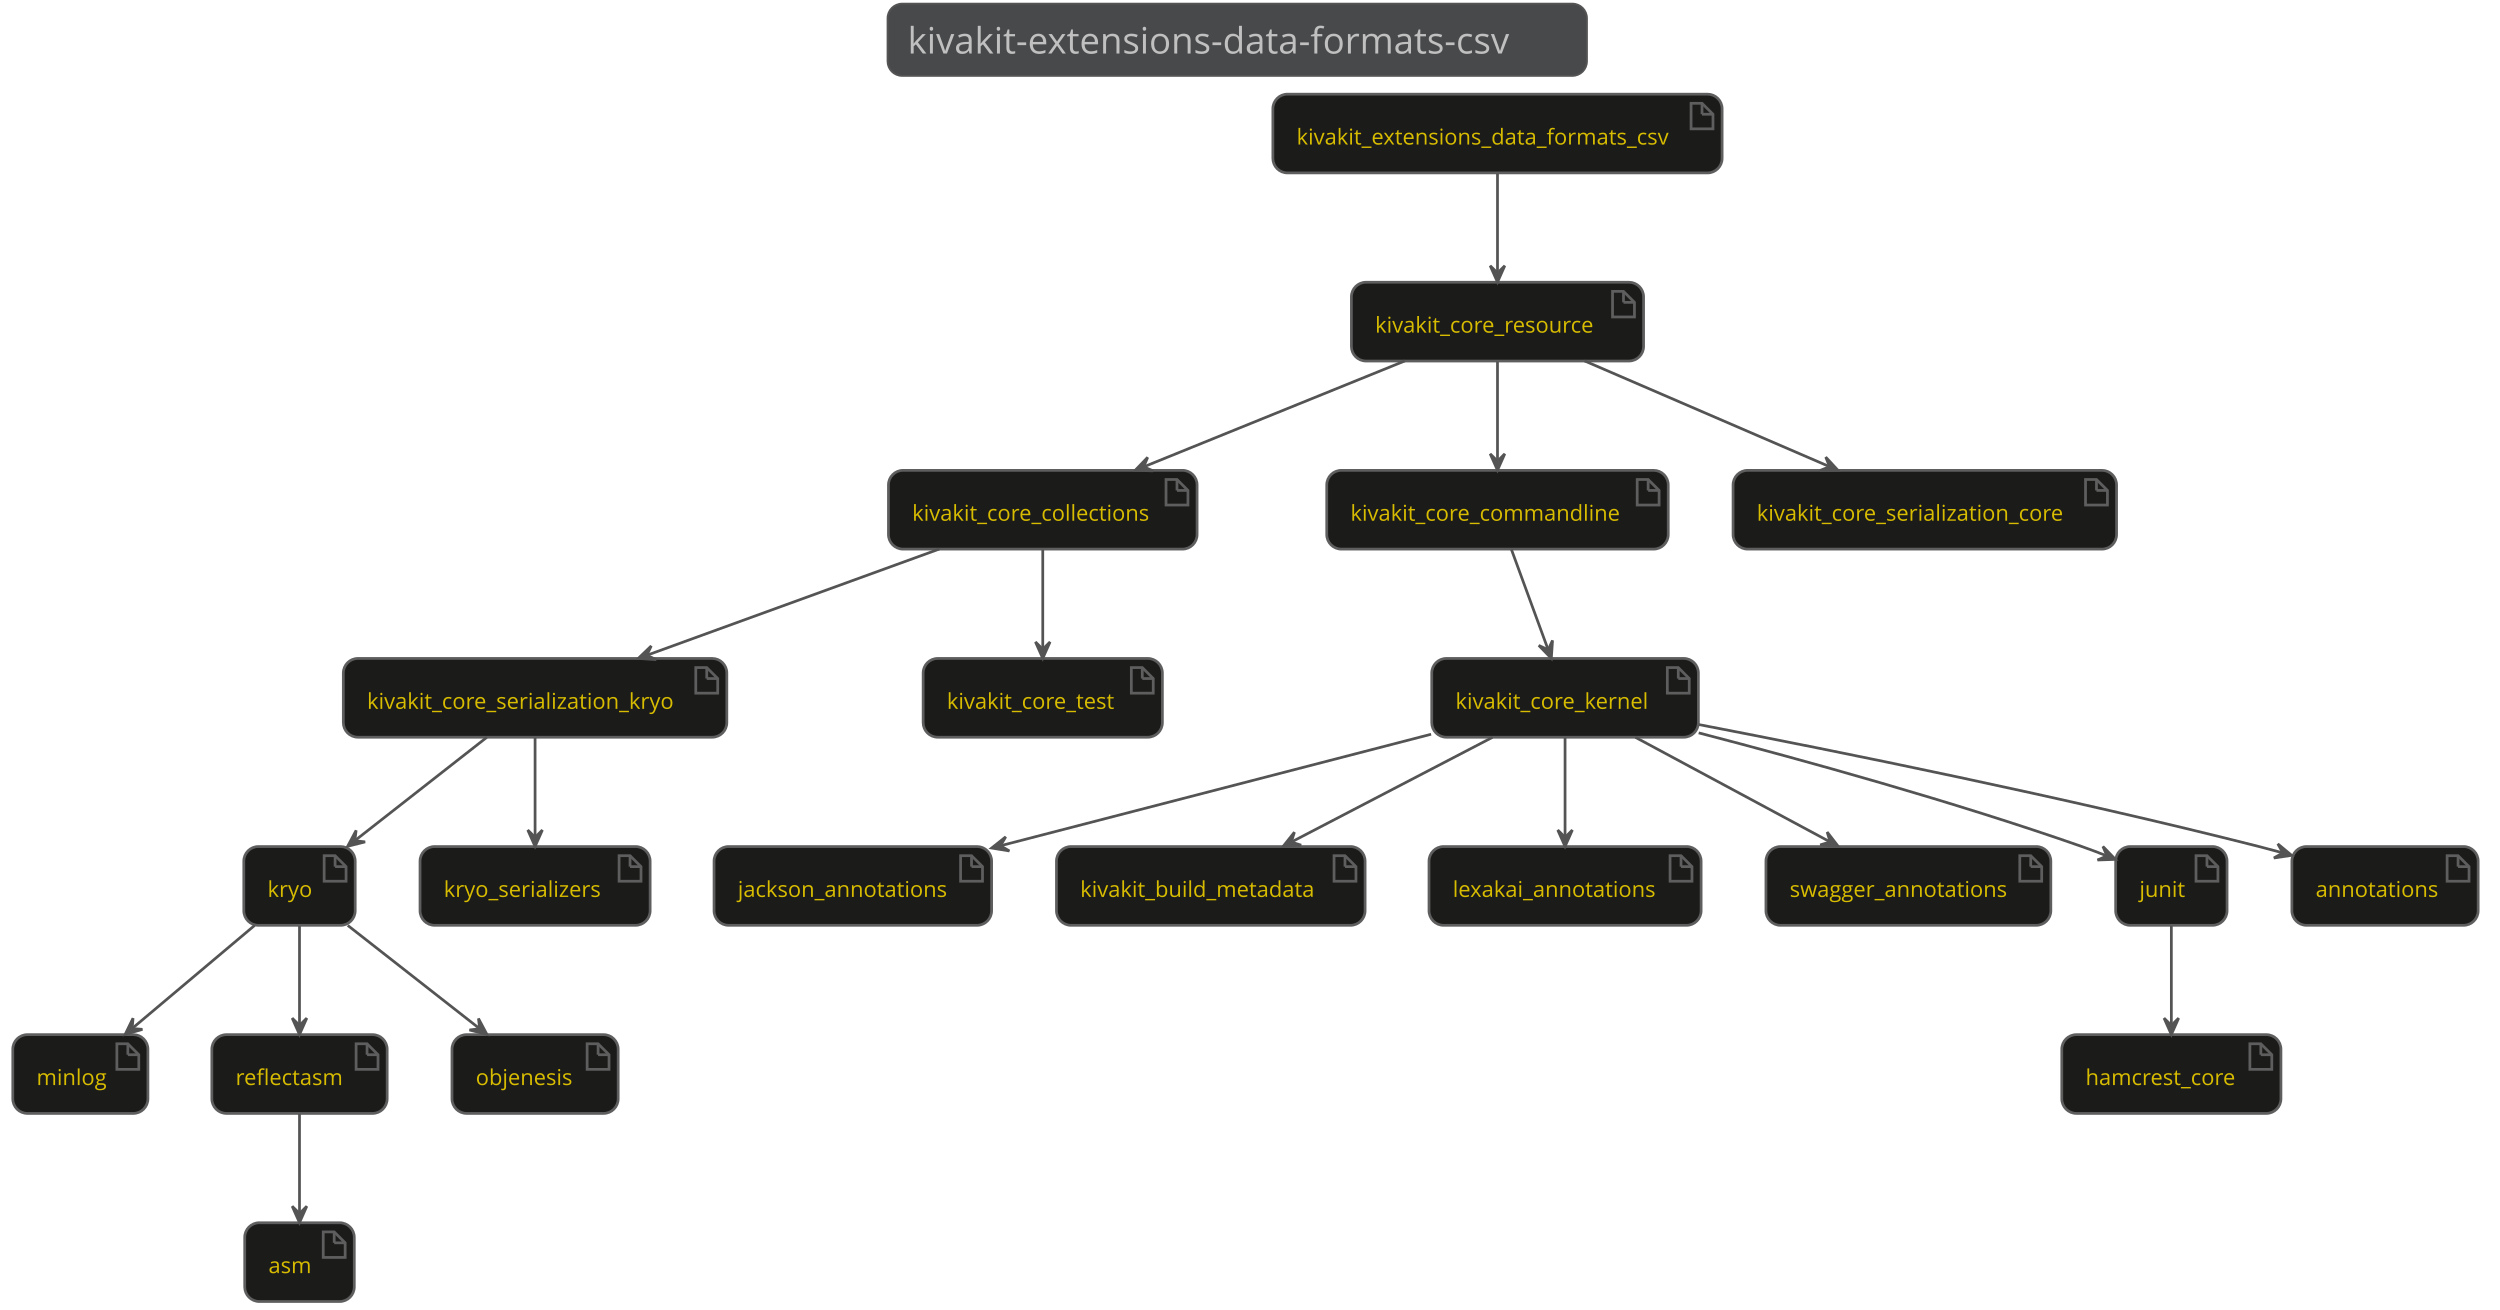
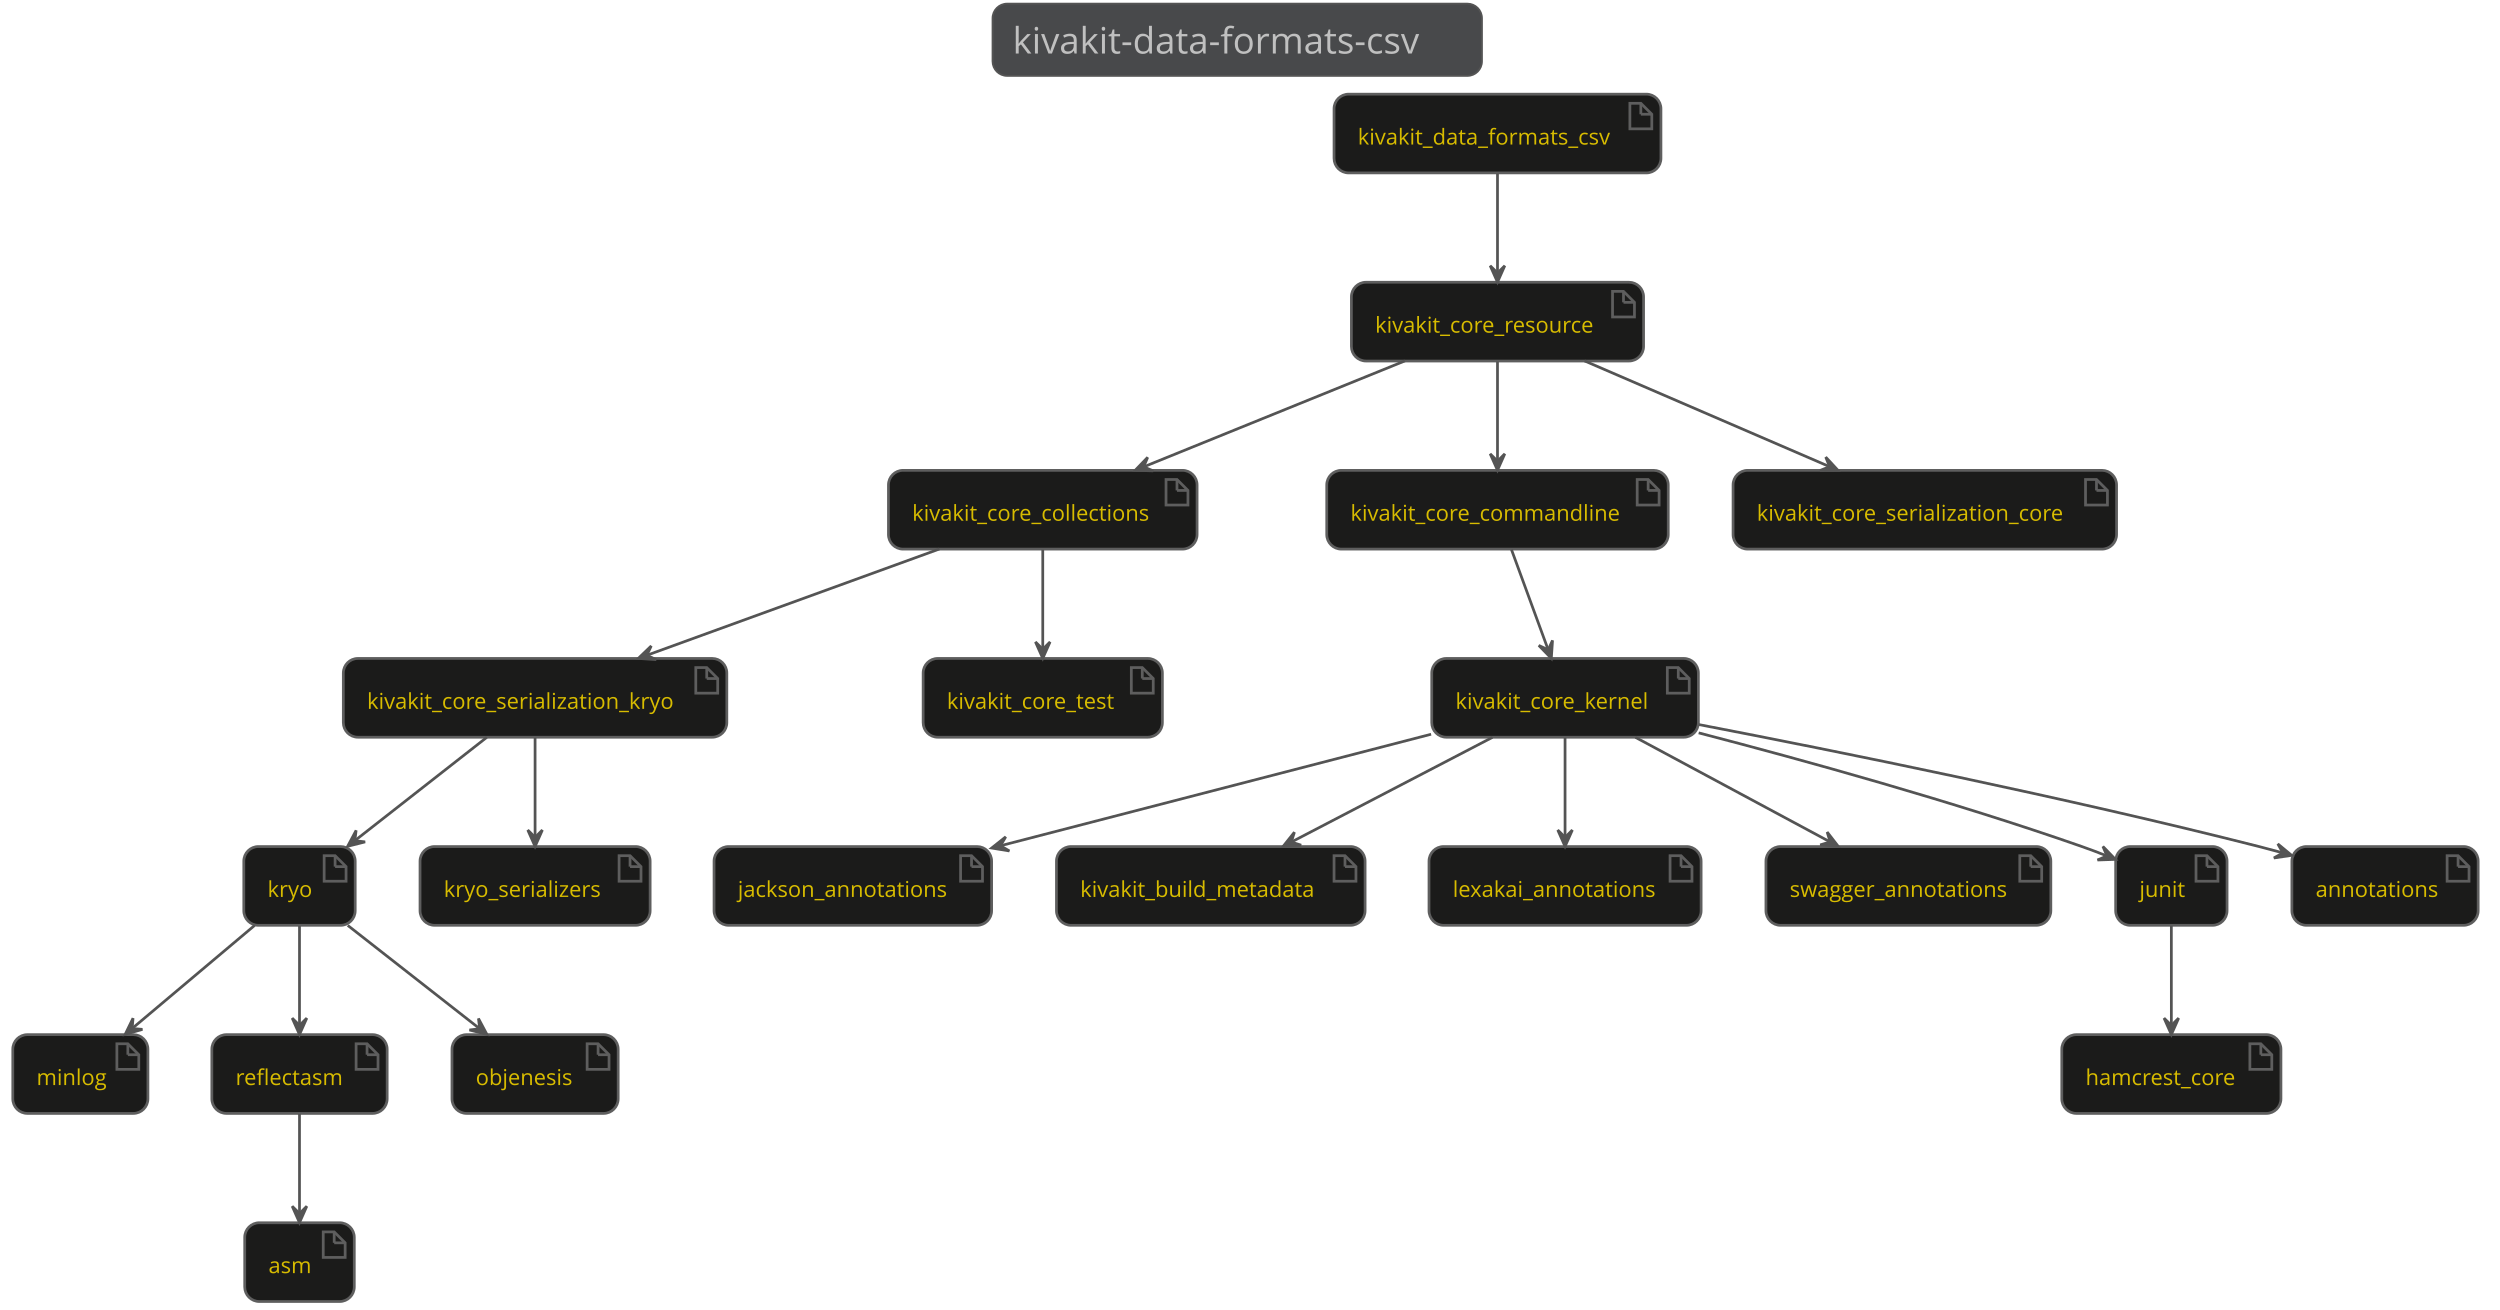
<svg xmlns="http://www.w3.org/2000/svg" contentScriptType="application/ecmascript" contentStyleType="text/css" height="747.917px" preserveAspectRatio="none" style="width:1426px;height:747px;background:#333333;" version="1.1" viewBox="0 0 1426 747" width="1426.042px" zoomAndPan="magnify">
  <defs />
  <g>
-     <rect fill="#48494B" height="41.203" rx="8.333" ry="8.333" style="stroke:#545454;stroke-width:1.042;" width="398.958" x="506.25" y="2.083" />
-     <text fill="#C0C0C0" font-family="Open Sans,Avenir,Nunito,Arial,Helvetica,SansSerif" font-size="20.833" lengthAdjust="spacing" textLength="376.042" x="517.708" y="30.558">kivakit-extensions-data-formats-csv</text>
+     <rect fill="#48494B" height="41.203" rx="8.333" ry="8.333" style="stroke:#545454;stroke-width:1.042;" width="279.167" x="566.146" y="2.083" />
+     <text fill="#C0C0C0" font-family="Open Sans,Avenir,Nunito,Arial,Helvetica,SansSerif" font-size="20.833" lengthAdjust="spacing" textLength="256.25" x="577.604" y="30.558">kivakit-data-formats-csv</text>
    <rect fill="#1B1B1A" height="44.93" rx="8.333" ry="8.333" style="stroke:#5E5E5E;stroke-width:1.562;" width="63.542" x="139.062" y="482.87" />
    <polygon fill="#1B1B1A" points="184.896,488.078,184.896,502.661,197.396,502.661,197.396,494.328,191.146,488.078,184.896,488.078" style="stroke:#5E5E5E;stroke-width:1.562;" />
    <line style="stroke:#5E5E5E;stroke-width:1.562;" x1="191.146" x2="191.146" y1="488.078" y2="494.328" />
    <line style="stroke:#5E5E5E;stroke-width:1.562;" x1="197.396" x2="191.146" y1="494.328" y2="494.328" />
    <text fill="#D8BC00" font-family="Open Sans,Avenir,Nunito,Arial,Helvetica,SansSerif" font-size="12.5" lengthAdjust="spacing" textLength="26.042" x="152.604" y="511.621">kryo</text>
    <rect fill="#1B1B1A" height="44.93" rx="8.333" ry="8.333" style="stroke:#5E5E5E;stroke-width:1.562;" width="77.083" x="7.292" y="590.161" />
    <polygon fill="#1B1B1A" points="66.667,595.37,66.667,609.953,79.167,609.953,79.167,601.62,72.917,595.37,66.667,595.37" style="stroke:#5E5E5E;stroke-width:1.562;" />
    <line style="stroke:#5E5E5E;stroke-width:1.562;" x1="72.917" x2="72.917" y1="595.37" y2="601.62" />
    <line style="stroke:#5E5E5E;stroke-width:1.562;" x1="79.167" x2="72.917" y1="601.62" y2="601.62" />
    <text fill="#D8BC00" font-family="Open Sans,Avenir,Nunito,Arial,Helvetica,SansSerif" font-size="12.5" lengthAdjust="spacing" textLength="39.583" x="20.833" y="618.913">minlog</text>
    <rect fill="#1B1B1A" height="44.93" rx="8.333" ry="8.333" style="stroke:#5E5E5E;stroke-width:1.562;" width="100" x="120.833" y="590.161" />
    <polygon fill="#1B1B1A" points="203.125,595.37,203.125,609.953,215.625,609.953,215.625,601.62,209.375,595.37,203.125,595.37" style="stroke:#5E5E5E;stroke-width:1.562;" />
    <line style="stroke:#5E5E5E;stroke-width:1.562;" x1="209.375" x2="209.375" y1="595.37" y2="601.62" />
    <line style="stroke:#5E5E5E;stroke-width:1.562;" x1="215.625" x2="209.375" y1="601.62" y2="601.62" />
    <text fill="#D8BC00" font-family="Open Sans,Avenir,Nunito,Arial,Helvetica,SansSerif" font-size="12.5" lengthAdjust="spacing" textLength="62.5" x="134.375" y="618.913">reflectasm</text>
    <rect fill="#1B1B1A" height="44.93" rx="8.333" ry="8.333" style="stroke:#5E5E5E;stroke-width:1.562;" width="158.333" x="407.292" y="482.87" />
    <polygon fill="#1B1B1A" points="547.917,488.078,547.917,502.661,560.417,502.661,560.417,494.328,554.167,488.078,547.917,488.078" style="stroke:#5E5E5E;stroke-width:1.562;" />
    <line style="stroke:#5E5E5E;stroke-width:1.562;" x1="554.167" x2="554.167" y1="488.078" y2="494.328" />
    <line style="stroke:#5E5E5E;stroke-width:1.562;" x1="560.417" x2="554.167" y1="494.328" y2="494.328" />
    <text fill="#D8BC00" font-family="Open Sans,Avenir,Nunito,Arial,Helvetica,SansSerif" font-size="12.5" lengthAdjust="spacing" textLength="120.833" x="420.833" y="511.621">jackson_annotations</text>
    <rect fill="#1B1B1A" height="44.93" rx="8.333" ry="8.333" style="stroke:#5E5E5E;stroke-width:1.562;" width="176.042" x="602.604" y="482.87" />
    <polygon fill="#1B1B1A" points="760.938,488.078,760.938,502.661,773.438,502.661,773.438,494.328,767.188,488.078,760.938,488.078" style="stroke:#5E5E5E;stroke-width:1.562;" />
    <line style="stroke:#5E5E5E;stroke-width:1.562;" x1="767.188" x2="767.188" y1="488.078" y2="494.328" />
    <line style="stroke:#5E5E5E;stroke-width:1.562;" x1="773.438" x2="767.188" y1="494.328" y2="494.328" />
    <text fill="#D8BC00" font-family="Open Sans,Avenir,Nunito,Arial,Helvetica,SansSerif" font-size="12.5" lengthAdjust="spacing" textLength="138.542" x="616.146" y="511.621">kivakit_build_metadata</text>
    <rect fill="#1B1B1A" height="44.93" rx="8.333" ry="8.333" style="stroke:#5E5E5E;stroke-width:1.562;" width="176.042" x="506.771" y="268.286" />
    <polygon fill="#1B1B1A" points="665.104,273.495,665.104,288.078,677.604,288.078,677.604,279.745,671.354,273.495,665.104,273.495" style="stroke:#5E5E5E;stroke-width:1.562;" />
    <line style="stroke:#5E5E5E;stroke-width:1.562;" x1="671.354" x2="671.354" y1="273.495" y2="279.745" />
    <line style="stroke:#5E5E5E;stroke-width:1.562;" x1="677.604" x2="671.354" y1="279.745" y2="279.745" />
    <text fill="#D8BC00" font-family="Open Sans,Avenir,Nunito,Arial,Helvetica,SansSerif" font-size="12.5" lengthAdjust="spacing" textLength="138.542" x="520.312" y="297.038">kivakit_core_collections</text>
    <rect fill="#1B1B1A" height="44.93" rx="8.333" ry="8.333" style="stroke:#5E5E5E;stroke-width:1.562;" width="194.792" x="756.771" y="268.286" />
    <polygon fill="#1B1B1A" points="933.854,273.495,933.854,288.078,946.354,288.078,946.354,279.745,940.104,273.495,933.854,273.495" style="stroke:#5E5E5E;stroke-width:1.562;" />
    <line style="stroke:#5E5E5E;stroke-width:1.562;" x1="940.104" x2="940.104" y1="273.495" y2="279.745" />
    <line style="stroke:#5E5E5E;stroke-width:1.562;" x1="946.354" x2="940.104" y1="279.745" y2="279.745" />
    <text fill="#D8BC00" font-family="Open Sans,Avenir,Nunito,Arial,Helvetica,SansSerif" font-size="12.5" lengthAdjust="spacing" textLength="157.292" x="770.312" y="297.038">kivakit_core_commandline</text>
    <rect fill="#1B1B1A" height="44.93" rx="8.333" ry="8.333" style="stroke:#5E5E5E;stroke-width:1.562;" width="152.083" x="816.667" y="375.578" />
    <polygon fill="#1B1B1A" points="951.042,380.786,951.042,395.37,963.542,395.37,963.542,387.036,957.292,380.786,951.042,380.786" style="stroke:#5E5E5E;stroke-width:1.562;" />
    <line style="stroke:#5E5E5E;stroke-width:1.562;" x1="957.292" x2="957.292" y1="380.786" y2="387.036" />
    <line style="stroke:#5E5E5E;stroke-width:1.562;" x1="963.542" x2="957.292" y1="387.036" y2="387.036" />
    <text fill="#D8BC00" font-family="Open Sans,Avenir,Nunito,Arial,Helvetica,SansSerif" font-size="12.5" lengthAdjust="spacing" textLength="114.583" x="830.208" y="404.329">kivakit_core_kernel</text>
    <rect fill="#1B1B1A" height="44.93" rx="8.333" ry="8.333" style="stroke:#5E5E5E;stroke-width:1.562;" width="166.667" x="770.833" y="160.994" />
    <polygon fill="#1B1B1A" points="919.792,166.203,919.792,180.786,932.292,180.786,932.292,172.453,926.042,166.203,919.792,166.203" style="stroke:#5E5E5E;stroke-width:1.562;" />
    <line style="stroke:#5E5E5E;stroke-width:1.562;" x1="926.042" x2="926.042" y1="166.203" y2="172.453" />
    <line style="stroke:#5E5E5E;stroke-width:1.562;" x1="932.292" x2="926.042" y1="172.453" y2="172.453" />
    <text fill="#D8BC00" font-family="Open Sans,Avenir,Nunito,Arial,Helvetica,SansSerif" font-size="12.5" lengthAdjust="spacing" textLength="129.167" x="784.375" y="189.746">kivakit_core_resource</text>
    <rect fill="#1B1B1A" height="44.93" rx="8.333" ry="8.333" style="stroke:#5E5E5E;stroke-width:1.562;" width="218.75" x="988.542" y="268.286" />
    <polygon fill="#1B1B1A" points="1189.583,273.495,1189.583,288.078,1202.083,288.078,1202.083,279.745,1195.833,273.495,1189.583,273.495" style="stroke:#5E5E5E;stroke-width:1.562;" />
    <line style="stroke:#5E5E5E;stroke-width:1.562;" x1="1195.833" x2="1195.833" y1="273.495" y2="279.745" />
    <line style="stroke:#5E5E5E;stroke-width:1.562;" x1="1202.083" x2="1195.833" y1="279.745" y2="279.745" />
    <text fill="#D8BC00" font-family="Open Sans,Avenir,Nunito,Arial,Helvetica,SansSerif" font-size="12.5" lengthAdjust="spacing" textLength="181.25" x="1002.083" y="297.038">kivakit_core_serialization_core</text>
    <rect fill="#1B1B1A" height="44.93" rx="8.333" ry="8.333" style="stroke:#5E5E5E;stroke-width:1.562;" width="218.75" x="195.833" y="375.578" />
    <polygon fill="#1B1B1A" points="396.875,380.786,396.875,395.37,409.375,395.37,409.375,387.036,403.125,380.786,396.875,380.786" style="stroke:#5E5E5E;stroke-width:1.562;" />
    <line style="stroke:#5E5E5E;stroke-width:1.562;" x1="403.125" x2="403.125" y1="380.786" y2="387.036" />
    <line style="stroke:#5E5E5E;stroke-width:1.562;" x1="409.375" x2="403.125" y1="387.036" y2="387.036" />
    <text fill="#D8BC00" font-family="Open Sans,Avenir,Nunito,Arial,Helvetica,SansSerif" font-size="12.5" lengthAdjust="spacing" textLength="181.25" x="209.375" y="404.329">kivakit_core_serialization_kryo</text>
    <rect fill="#1B1B1A" height="44.93" rx="8.333" ry="8.333" style="stroke:#5E5E5E;stroke-width:1.562;" width="136.458" x="526.562" y="375.578" />
    <polygon fill="#1B1B1A" points="645.312,380.786,645.312,395.37,657.812,395.37,657.812,387.036,651.562,380.786,645.312,380.786" style="stroke:#5E5E5E;stroke-width:1.562;" />
    <line style="stroke:#5E5E5E;stroke-width:1.562;" x1="651.562" x2="651.562" y1="380.786" y2="387.036" />
    <line style="stroke:#5E5E5E;stroke-width:1.562;" x1="657.812" x2="651.562" y1="387.036" y2="387.036" />
    <text fill="#D8BC00" font-family="Open Sans,Avenir,Nunito,Arial,Helvetica,SansSerif" font-size="12.5" lengthAdjust="spacing" textLength="98.958" x="540.104" y="404.329">kivakit_core_test</text>
-     <rect fill="#1B1B1A" height="44.93" rx="8.333" ry="8.333" style="stroke:#5E5E5E;stroke-width:1.562;" width="256.25" x="726.042" y="53.703" />
-     <polygon fill="#1B1B1A" points="964.583,58.911,964.583,73.495,977.083,73.495,977.083,65.161,970.833,58.911,964.583,58.911" style="stroke:#5E5E5E;stroke-width:1.562;" />
-     <line style="stroke:#5E5E5E;stroke-width:1.562;" x1="970.833" x2="970.833" y1="58.911" y2="65.161" />
-     <line style="stroke:#5E5E5E;stroke-width:1.562;" x1="977.083" x2="970.833" y1="65.161" y2="65.161" />
-     <text fill="#D8BC00" font-family="Open Sans,Avenir,Nunito,Arial,Helvetica,SansSerif" font-size="12.5" lengthAdjust="spacing" textLength="218.75" x="739.583" y="82.454">kivakit_extensions_data_formats_csv</text>
+     <rect fill="#1B1B1A" height="44.93" rx="8.333" ry="8.333" style="stroke:#5E5E5E;stroke-width:1.562;" width="186.458" x="760.938" y="53.703" />
+     <polygon fill="#1B1B1A" points="929.688,58.911,929.688,73.495,942.188,73.495,942.188,65.161,935.938,58.911,929.688,58.911" style="stroke:#5E5E5E;stroke-width:1.562;" />
+     <line style="stroke:#5E5E5E;stroke-width:1.562;" x1="935.938" x2="935.938" y1="58.911" y2="65.161" />
+     <line style="stroke:#5E5E5E;stroke-width:1.562;" x1="942.188" x2="935.938" y1="65.161" y2="65.161" />
+     <text fill="#D8BC00" font-family="Open Sans,Avenir,Nunito,Arial,Helvetica,SansSerif" font-size="12.5" lengthAdjust="spacing" textLength="148.958" x="774.479" y="82.454">kivakit_data_formats_csv</text>
    <rect fill="#1B1B1A" height="44.93" rx="8.333" ry="8.333" style="stroke:#5E5E5E;stroke-width:1.562;" width="155.208" x="815.104" y="482.87" />
    <polygon fill="#1B1B1A" points="952.604,488.078,952.604,502.661,965.104,502.661,965.104,494.328,958.854,488.078,952.604,488.078" style="stroke:#5E5E5E;stroke-width:1.562;" />
    <line style="stroke:#5E5E5E;stroke-width:1.562;" x1="958.854" x2="958.854" y1="488.078" y2="494.328" />
    <line style="stroke:#5E5E5E;stroke-width:1.562;" x1="965.104" x2="958.854" y1="494.328" y2="494.328" />
    <text fill="#D8BC00" font-family="Open Sans,Avenir,Nunito,Arial,Helvetica,SansSerif" font-size="12.5" lengthAdjust="spacing" textLength="117.708" x="828.646" y="511.621">lexakai_annotations</text>
    <rect fill="#1B1B1A" height="44.93" rx="8.333" ry="8.333" style="stroke:#5E5E5E;stroke-width:1.562;" width="131.25" x="239.583" y="482.87" />
    <polygon fill="#1B1B1A" points="353.125,488.078,353.125,502.661,365.625,502.661,365.625,494.328,359.375,488.078,353.125,488.078" style="stroke:#5E5E5E;stroke-width:1.562;" />
    <line style="stroke:#5E5E5E;stroke-width:1.562;" x1="359.375" x2="359.375" y1="488.078" y2="494.328" />
    <line style="stroke:#5E5E5E;stroke-width:1.562;" x1="365.625" x2="359.375" y1="494.328" y2="494.328" />
    <text fill="#D8BC00" font-family="Open Sans,Avenir,Nunito,Arial,Helvetica,SansSerif" font-size="12.5" lengthAdjust="spacing" textLength="93.75" x="253.125" y="511.621">kryo_serializers</text>
    <rect fill="#1B1B1A" height="44.93" rx="8.333" ry="8.333" style="stroke:#5E5E5E;stroke-width:1.562;" width="162.5" x="1007.292" y="482.87" />
    <polygon fill="#1B1B1A" points="1152.083,488.078,1152.083,502.661,1164.583,502.661,1164.583,494.328,1158.333,488.078,1152.083,488.078" style="stroke:#5E5E5E;stroke-width:1.562;" />
    <line style="stroke:#5E5E5E;stroke-width:1.562;" x1="1158.333" x2="1158.333" y1="488.078" y2="494.328" />
    <line style="stroke:#5E5E5E;stroke-width:1.562;" x1="1164.583" x2="1158.333" y1="494.328" y2="494.328" />
    <text fill="#D8BC00" font-family="Open Sans,Avenir,Nunito,Arial,Helvetica,SansSerif" font-size="12.5" lengthAdjust="spacing" textLength="125" x="1020.833" y="511.621">swagger_annotations</text>
    <rect fill="#1B1B1A" height="44.93" rx="8.333" ry="8.333" style="stroke:#5E5E5E;stroke-width:1.562;" width="63.542" x="1206.771" y="482.87" />
    <polygon fill="#1B1B1A" points="1252.604,488.078,1252.604,502.661,1265.104,502.661,1265.104,494.328,1258.854,488.078,1252.604,488.078" style="stroke:#5E5E5E;stroke-width:1.562;" />
    <line style="stroke:#5E5E5E;stroke-width:1.562;" x1="1258.854" x2="1258.854" y1="488.078" y2="494.328" />
    <line style="stroke:#5E5E5E;stroke-width:1.562;" x1="1265.104" x2="1258.854" y1="494.328" y2="494.328" />
    <text fill="#D8BC00" font-family="Open Sans,Avenir,Nunito,Arial,Helvetica,SansSerif" font-size="12.5" lengthAdjust="spacing" textLength="26.042" x="1220.312" y="511.621">junit</text>
    <rect fill="#1B1B1A" height="44.93" rx="8.333" ry="8.333" style="stroke:#5E5E5E;stroke-width:1.562;" width="125" x="1176.042" y="590.161" />
    <polygon fill="#1B1B1A" points="1283.333,595.37,1283.333,609.953,1295.833,609.953,1295.833,601.62,1289.583,595.37,1283.333,595.37" style="stroke:#5E5E5E;stroke-width:1.562;" />
    <line style="stroke:#5E5E5E;stroke-width:1.562;" x1="1289.583" x2="1289.583" y1="595.37" y2="601.62" />
    <line style="stroke:#5E5E5E;stroke-width:1.562;" x1="1295.833" x2="1289.583" y1="601.62" y2="601.62" />
    <text fill="#D8BC00" font-family="Open Sans,Avenir,Nunito,Arial,Helvetica,SansSerif" font-size="12.5" lengthAdjust="spacing" textLength="87.5" x="1189.583" y="618.913">hamcrest_core</text>
    <rect fill="#1B1B1A" height="44.93" rx="8.333" ry="8.333" style="stroke:#5E5E5E;stroke-width:1.562;" width="106.25" x="1307.292" y="482.87" />
    <polygon fill="#1B1B1A" points="1395.833,488.078,1395.833,502.661,1408.333,502.661,1408.333,494.328,1402.083,488.078,1395.833,488.078" style="stroke:#5E5E5E;stroke-width:1.562;" />
    <line style="stroke:#5E5E5E;stroke-width:1.562;" x1="1402.083" x2="1402.083" y1="488.078" y2="494.328" />
    <line style="stroke:#5E5E5E;stroke-width:1.562;" x1="1408.333" x2="1402.083" y1="494.328" y2="494.328" />
    <text fill="#D8BC00" font-family="Open Sans,Avenir,Nunito,Arial,Helvetica,SansSerif" font-size="12.5" lengthAdjust="spacing" textLength="68.75" x="1320.833" y="511.621">annotations</text>
    <rect fill="#1B1B1A" height="44.93" rx="8.333" ry="8.333" style="stroke:#5E5E5E;stroke-width:1.562;" width="94.792" x="257.812" y="590.161" />
    <polygon fill="#1B1B1A" points="334.896,595.37,334.896,609.953,347.396,609.953,347.396,601.62,341.146,595.37,334.896,595.37" style="stroke:#5E5E5E;stroke-width:1.562;" />
    <line style="stroke:#5E5E5E;stroke-width:1.562;" x1="341.146" x2="341.146" y1="595.37" y2="601.62" />
    <line style="stroke:#5E5E5E;stroke-width:1.562;" x1="347.396" x2="341.146" y1="601.62" y2="601.62" />
    <text fill="#D8BC00" font-family="Open Sans,Avenir,Nunito,Arial,Helvetica,SansSerif" font-size="12.5" lengthAdjust="spacing" textLength="57.292" x="271.354" y="618.913">objenesis</text>
    <rect fill="#1B1B1A" height="44.93" rx="8.333" ry="8.333" style="stroke:#5E5E5E;stroke-width:1.562;" width="62.5" x="139.583" y="697.453" />
    <polygon fill="#1B1B1A" points="184.375,702.661,184.375,717.245,196.875,717.245,196.875,708.911,190.625,702.661,184.375,702.661" style="stroke:#5E5E5E;stroke-width:1.562;" />
    <line style="stroke:#5E5E5E;stroke-width:1.562;" x1="190.625" x2="190.625" y1="702.661" y2="708.911" />
    <line style="stroke:#5E5E5E;stroke-width:1.562;" x1="196.875" x2="190.625" y1="708.911" y2="708.911" />
    <text fill="#D8BC00" font-family="Open Sans,Avenir,Nunito,Arial,Helvetica,SansSerif" font-size="12.5" lengthAdjust="spacing" textLength="25" x="153.125" y="726.204">asm</text>
    <path d="M1238.542,528.109 C1238.542,544.578 1238.542,567.276 1238.542,584.828 " fill="none" id="junit-to-hamcrest_core" style="stroke:#545454;stroke-width:1.562;" />
    <polygon fill="#545454" points="1238.542,590.109,1242.708,580.734,1238.542,584.901,1234.375,580.734,1238.542,590.109" style="stroke:#545454;stroke-width:1.562;" />
    <path d="M535.844,313.14 C487.396,330.745 418.885,355.63 369.135,373.703 " fill="none" id="kivakit_core_collections-to-kivakit_core_serialization_kryo" style="stroke:#545454;stroke-width:1.562;" />
    <polygon fill="#545454" points="364.073,375.546,374.306,376.276,368.971,373.775,371.472,368.44,364.073,375.546" style="stroke:#545454;stroke-width:1.562;" />
    <path d="M594.792,313.526 C594.792,329.995 594.792,352.692 594.792,370.245 " fill="none" id="kivakit_core_collections-to-kivakit_core_test" style="stroke:#545454;stroke-width:1.562;" />
    <polygon fill="#545454" points="594.792,375.526,598.958,366.151,594.792,370.317,590.625,366.151,594.792,375.526" style="stroke:#545454;stroke-width:1.562;" />
    <path d="M862.156,313.526 C868.188,329.995 876.5,352.692 882.938,370.245 " fill="none" id="kivakit_core_commandline-to-kivakit_core_kernel" style="stroke:#545454;stroke-width:1.562;" />
    <polygon fill="#545454" points="884.865,375.526,885.557,365.29,883.075,370.635,877.731,368.153,884.865,375.526" style="stroke:#545454;stroke-width:1.562;" />
    <path d="M969.01,413.296 C1049.031,428.713 1178.25,454.849 1288.542,482.87 C1292.896,483.974 1297.375,485.171 1301.885,486.411 " fill="none" id="kivakit_core_kernel-to-annotations" style="stroke:#545454;stroke-width:1.562;" />
    <polygon fill="#545454" points="1307.167,487.89,1299.256,481.358,1302.15,486.491,1297.017,489.385,1307.167,487.89" style="stroke:#545454;stroke-width:1.562;" />
    <path d="M816.292,418.807 C746.375,436.911 643.104,463.651 570.802,482.38 " fill="none" id="kivakit_core_kernel-to-jackson_annotations" style="stroke:#545454;stroke-width:1.562;" />
    <polygon fill="#545454" points="565.646,483.713,575.767,485.391,570.687,482.405,573.673,477.325,565.646,483.713" style="stroke:#545454;stroke-width:1.562;" />
    <path d="M968.917,418.026 C1028.896,433.62 1114.302,457.245 1187.5,482.87 C1192.094,484.474 1196.865,486.286 1201.573,488.151 " fill="none" id="kivakit_core_kernel-to-junit" style="stroke:#545454;stroke-width:1.562;" />
    <polygon fill="#545454" points="1206.635,490.192,1199.506,482.815,1201.807,488.24,1196.382,490.541,1206.635,490.192" style="stroke:#545454;stroke-width:1.562;" />
    <path d="M851.323,420.557 C818.083,437.859 771.427,462.151 736.948,480.109 " fill="none" id="kivakit_core_kernel-to-kivakit_build_metadata" style="stroke:#545454;stroke-width:1.562;" />
    <polygon fill="#545454" points="731.948,482.713,742.187,482.077,736.567,480.307,738.338,474.687,731.948,482.713" style="stroke:#545454;stroke-width:1.562;" />
    <path d="M892.708,420.817 C892.708,437.286 892.708,459.984 892.708,477.536 " fill="none" id="kivakit_core_kernel-to-lexakai_annotations" style="stroke:#545454;stroke-width:1.562;" />
    <polygon fill="#545454" points="892.708,482.817,896.875,473.442,892.708,477.609,888.542,473.442,892.708,482.817" style="stroke:#545454;stroke-width:1.562;" />
    <path d="M932.812,420.557 C965.021,437.859 1010.24,462.151 1043.656,480.109 " fill="none" id="kivakit_core_kernel-to-swagger_annotations" style="stroke:#545454;stroke-width:1.562;" />
    <polygon fill="#545454" points="1048.49,482.713,1042.214,474.598,1043.905,480.242,1038.26,481.933,1048.49,482.713" style="stroke:#545454;stroke-width:1.562;" />
    <path d="M801.365,205.849 C758.146,223.38 697.115,248.14 652.594,266.192 " fill="none" id="kivakit_core_resource-to-kivakit_core_collections" style="stroke:#545454;stroke-width:1.562;" />
    <polygon fill="#545454" points="647.521,268.255,657.775,268.576,652.344,266.29,654.631,260.859,647.521,268.255" style="stroke:#545454;stroke-width:1.562;" />
    <path d="M854.167,206.234 C854.167,222.703 854.167,245.401 854.167,262.953 " fill="none" id="kivakit_core_resource-to-kivakit_core_commandline" style="stroke:#545454;stroke-width:1.562;" />
    <polygon fill="#545454" points="854.167,268.234,858.333,258.859,854.167,263.026,850,258.859,854.167,268.234" style="stroke:#545454;stroke-width:1.562;" />
    <path d="M903.792,205.849 C944.312,223.338 1001.531,248.036 1043.344,266.088 " fill="none" id="kivakit_core_resource-to-kivakit_core_serialization_core" style="stroke:#545454;stroke-width:1.562;" />
    <polygon fill="#545454" points="1048.365,268.255,1041.397,260.724,1043.58,266.198,1038.106,268.38,1048.365,268.255" style="stroke:#545454;stroke-width:1.562;" />
    <path d="M277.688,420.557 C255.865,437.651 225.323,461.557 202.49,479.442 " fill="none" id="kivakit_core_serialization_kryo-to-kryo" style="stroke:#545454;stroke-width:1.562;" />
    <polygon fill="#545454" points="198.312,482.713,208.263,480.217,202.414,479.503,203.127,473.654,198.312,482.713" style="stroke:#545454;stroke-width:1.562;" />
    <path d="M305.208,420.817 C305.208,437.286 305.208,459.984 305.208,477.536 " fill="none" id="kivakit_core_serialization_kryo-to-kryo_serializers" style="stroke:#545454;stroke-width:1.562;" />
    <polygon fill="#545454" points="305.208,482.817,309.375,473.442,305.208,477.609,301.042,473.442,305.208,482.817" style="stroke:#545454;stroke-width:1.562;" />
-     <path d="M854.167,98.942 C854.167,115.411 854.167,138.109 854.167,155.661 " fill="none" id="kivakit_extensions_data_formats_csv-to-kivakit_core_resource" style="stroke:#545454;stroke-width:1.562;" />
+     <path d="M854.167,98.942 C854.167,115.411 854.167,138.109 854.167,155.661 " fill="none" id="kivakit_data_formats_csv-to-kivakit_core_resource" style="stroke:#545454;stroke-width:1.562;" />
    <polygon fill="#545454" points="854.167,160.942,858.333,151.567,854.167,155.734,850,151.567,854.167,160.942" style="stroke:#545454;stroke-width:1.562;" />
    <path d="M145.24,527.849 C125.01,544.87 96.76,568.651 75.542,586.515 " fill="none" id="kryo-to-minlog" style="stroke:#545454;stroke-width:1.562;" />
    <polygon fill="#545454" points="71.396,590.005,81.25,587.15,75.379,586.649,75.88,580.777,71.396,590.005" style="stroke:#545454;stroke-width:1.562;" />
    <path d="M198.354,527.849 C220.177,544.942 250.719,568.849 273.552,586.734 " fill="none" id="kryo-to-objenesis" style="stroke:#545454;stroke-width:1.562;" />
    <polygon fill="#545454" points="277.729,590.005,272.914,580.946,273.628,586.795,267.778,587.508,277.729,590.005" style="stroke:#545454;stroke-width:1.562;" />
    <path d="M170.833,528.109 C170.833,544.578 170.833,567.276 170.833,584.828 " fill="none" id="kryo-to-reflectasm" style="stroke:#545454;stroke-width:1.562;" />
    <polygon fill="#545454" points="170.833,590.109,175,580.734,170.833,584.901,166.667,580.734,170.833,590.109" style="stroke:#545454;stroke-width:1.562;" />
    <path d="M170.833,635.401 C170.833,651.87 170.833,674.567 170.833,692.12 " fill="none" id="reflectasm-to-asm" style="stroke:#545454;stroke-width:1.562;" />
    <polygon fill="#545454" points="170.833,697.401,175,688.026,170.833,692.192,166.667,688.026,170.833,697.401" style="stroke:#545454;stroke-width:1.562;" />
  </g>
</svg>
